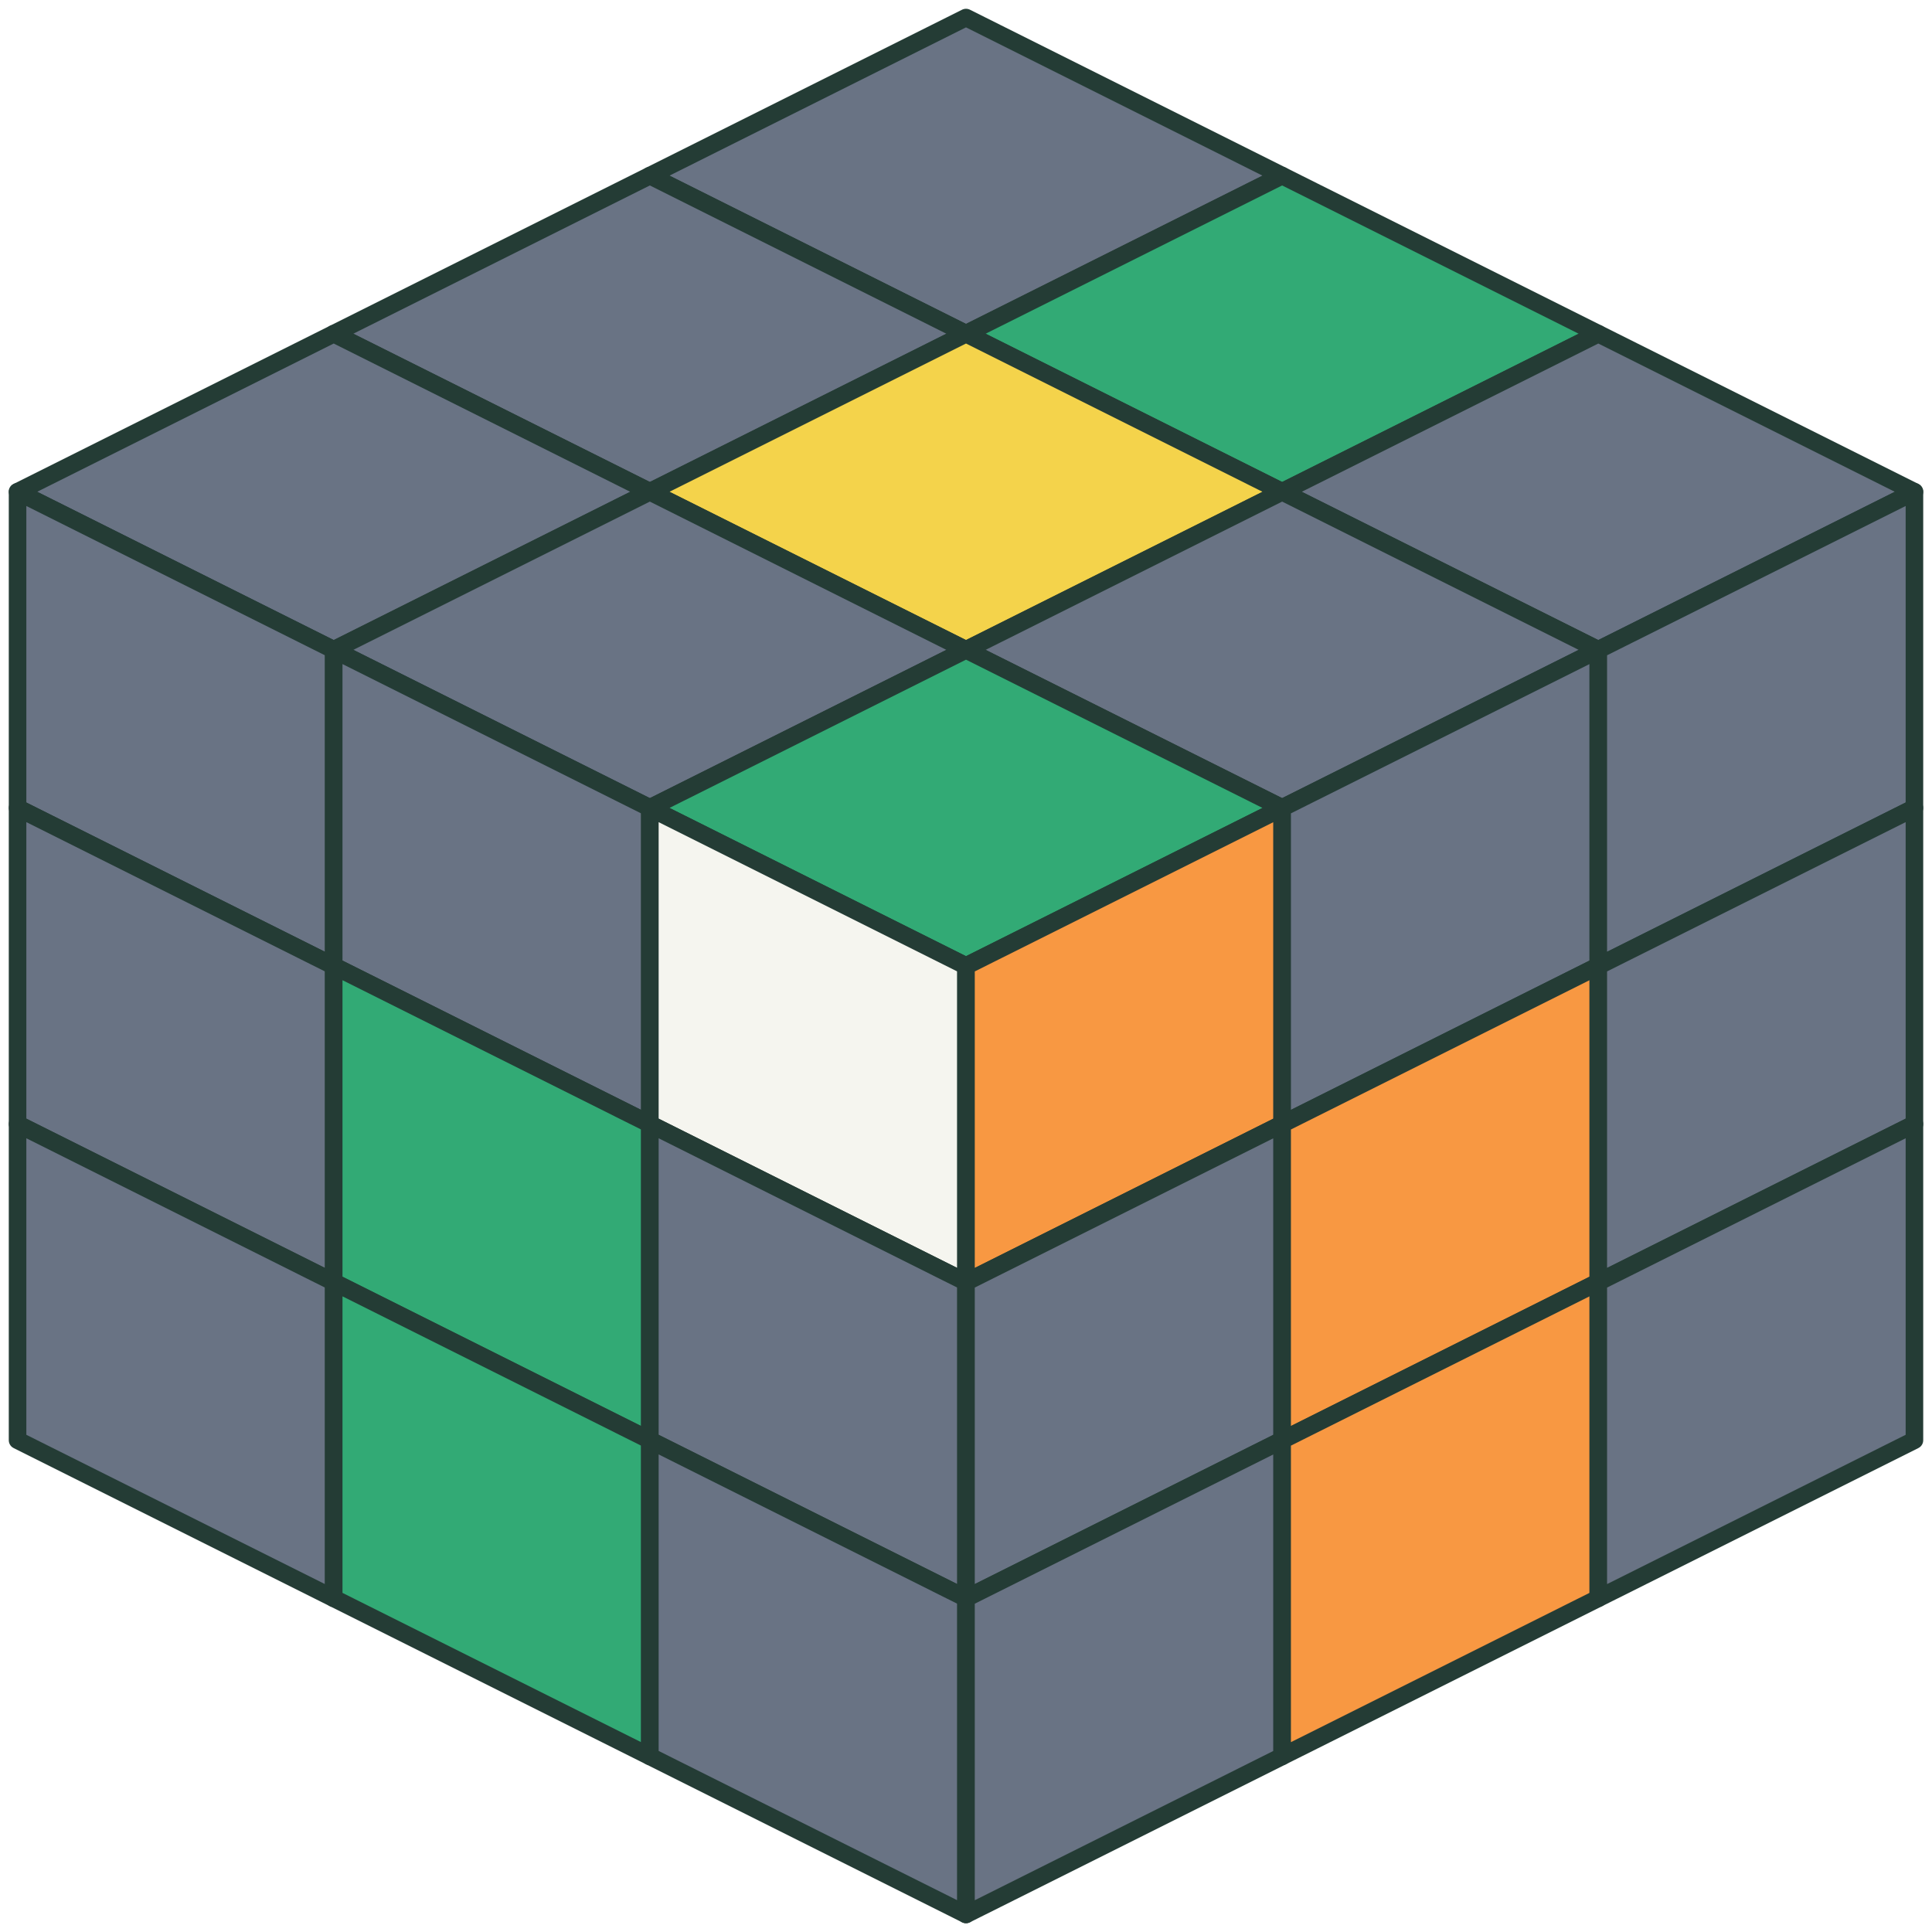
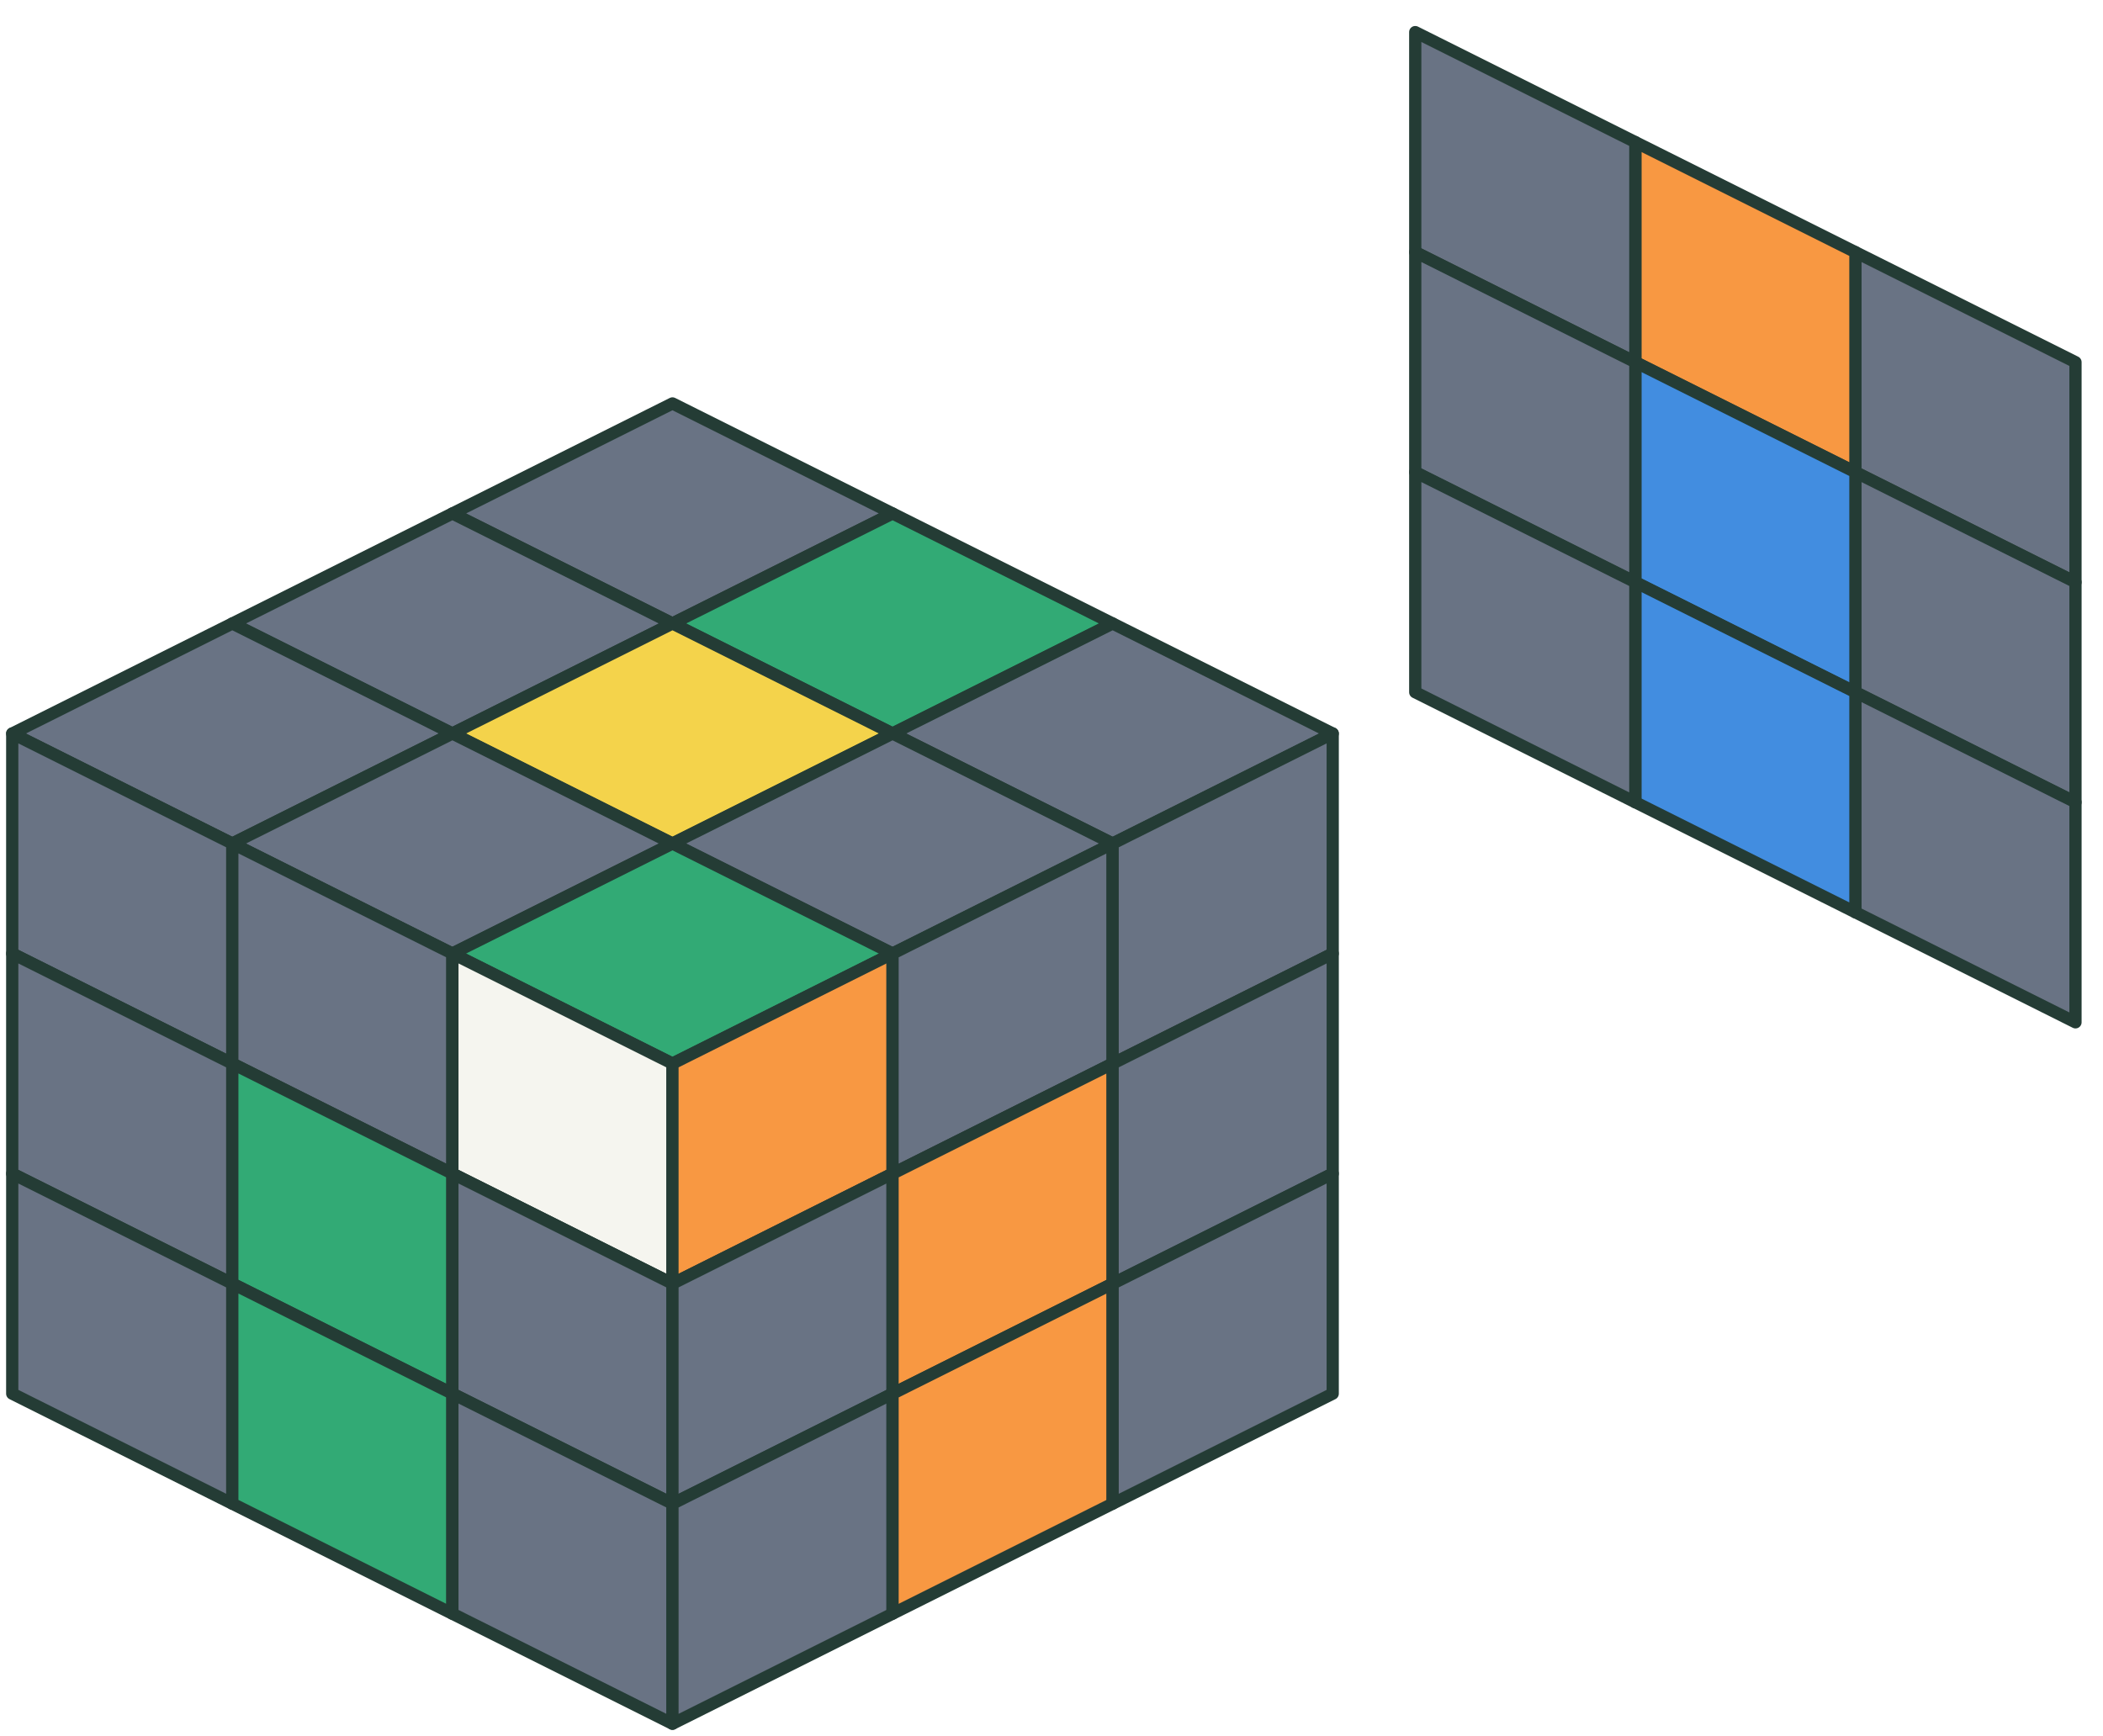
- <svg xmlns="http://www.w3.org/2000/svg" class="database-case-image" viewBox="0 0 110 110" role="img" aria-label="F2L 5 case">
-   <g>
+ <svg xmlns="http://www.w3.org/2000/svg" class="database-case-image database-case-image--mirrored" viewBox="0 -32 172 142" role="img" aria-label="F2L 5 case" aria-description="Floating mirrored faces reveal target F2L stickers hidden on the cube.">
+   <g data-mirrored-face="B">
+     <polygon data-facelet="45" points="169.75,-2.375 151.75,-11.375 151.75,6.625 169.75,15.625" fill="#697384" stroke="#243c35" stroke-width="1" stroke-linejoin="round" />
+     <polygon data-facelet="46" points="151.75,-11.375 133.75,-20.375 133.75,-2.375 151.75,6.625" fill="#f89842" stroke="#243c35" stroke-width="1" stroke-linejoin="round" />
+     <polygon data-facelet="47" points="133.75,-20.375 115.75,-29.375 115.75,-11.375 133.75,-2.375" fill="#697384" stroke="#243c35" stroke-width="1" stroke-linejoin="round" />
+     <polygon data-facelet="48" points="169.75,15.625 151.75,6.625 151.75,24.625 169.75,33.625" fill="#697384" stroke="#243c35" stroke-width="1" stroke-linejoin="round" />
+     <polygon data-facelet="49" points="151.75,6.625 133.75,-2.375 133.75,15.625 151.75,24.625" fill="#428de0" stroke="#243c35" stroke-width="1" stroke-linejoin="round" />
+     <polygon data-facelet="50" points="133.75,-2.375 115.75,-11.375 115.75,6.625 133.75,15.625" fill="#697384" stroke="#243c35" stroke-width="1" stroke-linejoin="round" />
+     <polygon data-facelet="51" points="169.75,33.625 151.75,24.625 151.75,42.625 169.75,51.625" fill="#697384" stroke="#243c35" stroke-width="1" stroke-linejoin="round" />
+     <polygon data-facelet="52" points="151.75,24.625 133.75,15.625 133.75,33.625 151.75,42.625" fill="#428de0" stroke="#243c35" stroke-width="1" stroke-linejoin="round" />
+     <polygon data-facelet="53" points="133.75,15.625 115.75,6.625 115.75,24.625 133.75,33.625" fill="#697384" stroke="#243c35" stroke-width="1" stroke-linejoin="round" />
+   </g>
+   <g data-visible-face="U">
    <polygon data-facelet="0" points="55,1 73,10 55,19 37,10" fill="#697384" stroke="#243c35" stroke-width="1" stroke-linejoin="round" />
    <polygon data-facelet="1" points="73,10 91,19 73,28 55,19" fill="#32aa75" stroke="#243c35" stroke-width="1" stroke-linejoin="round" />
    <polygon data-facelet="2" points="91,19 109,28 91,37 73,28" fill="#697384" stroke="#243c35" stroke-width="1" stroke-linejoin="round" />
    <polygon data-facelet="3" points="37,10 55,19 37,28 19,19" fill="#697384" stroke="#243c35" stroke-width="1" stroke-linejoin="round" />
    <polygon data-facelet="4" points="55,19 73,28 55,37 37,28" fill="#f4d34b" stroke="#243c35" stroke-width="1" stroke-linejoin="round" />
    <polygon data-facelet="5" points="73,28 91,37 73,46 55,37" fill="#697384" stroke="#243c35" stroke-width="1" stroke-linejoin="round" />
    <polygon data-facelet="6" points="19,19 37,28 19,37 1,28" fill="#697384" stroke="#243c35" stroke-width="1" stroke-linejoin="round" />
    <polygon data-facelet="7" points="37,28 55,37 37,46 19,37" fill="#697384" stroke="#243c35" stroke-width="1" stroke-linejoin="round" />
    <polygon data-facelet="8" points="55,37 73,46 55,55 37,46" fill="#32aa75" stroke="#243c35" stroke-width="1" stroke-linejoin="round" />
  </g>
-   <g>
+   <g data-visible-face="F">
    <polygon data-facelet="18" points="1,28 19,37 19,55 1,46" fill="#697384" stroke="#243c35" stroke-width="1" stroke-linejoin="round" />
    <polygon data-facelet="19" points="19,37 37,46 37,64 19,55" fill="#697384" stroke="#243c35" stroke-width="1" stroke-linejoin="round" />
    <polygon data-facelet="20" points="37,46 55,55 55,73 37,64" fill="#f5f5ef" stroke="#243c35" stroke-width="1" stroke-linejoin="round" />
    <polygon data-facelet="21" points="1,46 19,55 19,73 1,64" fill="#697384" stroke="#243c35" stroke-width="1" stroke-linejoin="round" />
    <polygon data-facelet="22" points="19,55 37,64 37,82 19,73" fill="#32aa75" stroke="#243c35" stroke-width="1" stroke-linejoin="round" />
    <polygon data-facelet="23" points="37,64 55,73 55,91 37,82" fill="#697384" stroke="#243c35" stroke-width="1" stroke-linejoin="round" />
    <polygon data-facelet="24" points="1,64 19,73 19,91 1,82" fill="#697384" stroke="#243c35" stroke-width="1" stroke-linejoin="round" />
    <polygon data-facelet="25" points="19,73 37,82 37,100 19,91" fill="#32aa75" stroke="#243c35" stroke-width="1" stroke-linejoin="round" />
    <polygon data-facelet="26" points="37,82 55,91 55,109 37,100" fill="#697384" stroke="#243c35" stroke-width="1" stroke-linejoin="round" />
  </g>
-   <g>
+   <g data-visible-face="R">
    <polygon data-facelet="9" points="55,55 73,46 73,64 55,73" fill="#f89842" stroke="#243c35" stroke-width="1" stroke-linejoin="round" />
    <polygon data-facelet="10" points="73,46 91,37 91,55 73,64" fill="#697384" stroke="#243c35" stroke-width="1" stroke-linejoin="round" />
    <polygon data-facelet="11" points="91,37 109,28 109,46 91,55" fill="#697384" stroke="#243c35" stroke-width="1" stroke-linejoin="round" />
    <polygon data-facelet="12" points="55,73 73,64 73,82 55,91" fill="#697384" stroke="#243c35" stroke-width="1" stroke-linejoin="round" />
    <polygon data-facelet="13" points="73,64 91,55 91,73 73,82" fill="#f89842" stroke="#243c35" stroke-width="1" stroke-linejoin="round" />
    <polygon data-facelet="14" points="91,55 109,46 109,64 91,73" fill="#697384" stroke="#243c35" stroke-width="1" stroke-linejoin="round" />
    <polygon data-facelet="15" points="55,91 73,82 73,100 55,109" fill="#697384" stroke="#243c35" stroke-width="1" stroke-linejoin="round" />
    <polygon data-facelet="16" points="73,82 91,73 91,91 73,100" fill="#f89842" stroke="#243c35" stroke-width="1" stroke-linejoin="round" />
    <polygon data-facelet="17" points="91,73 109,64 109,82 91,91" fill="#697384" stroke="#243c35" stroke-width="1" stroke-linejoin="round" />
  </g>
</svg>
